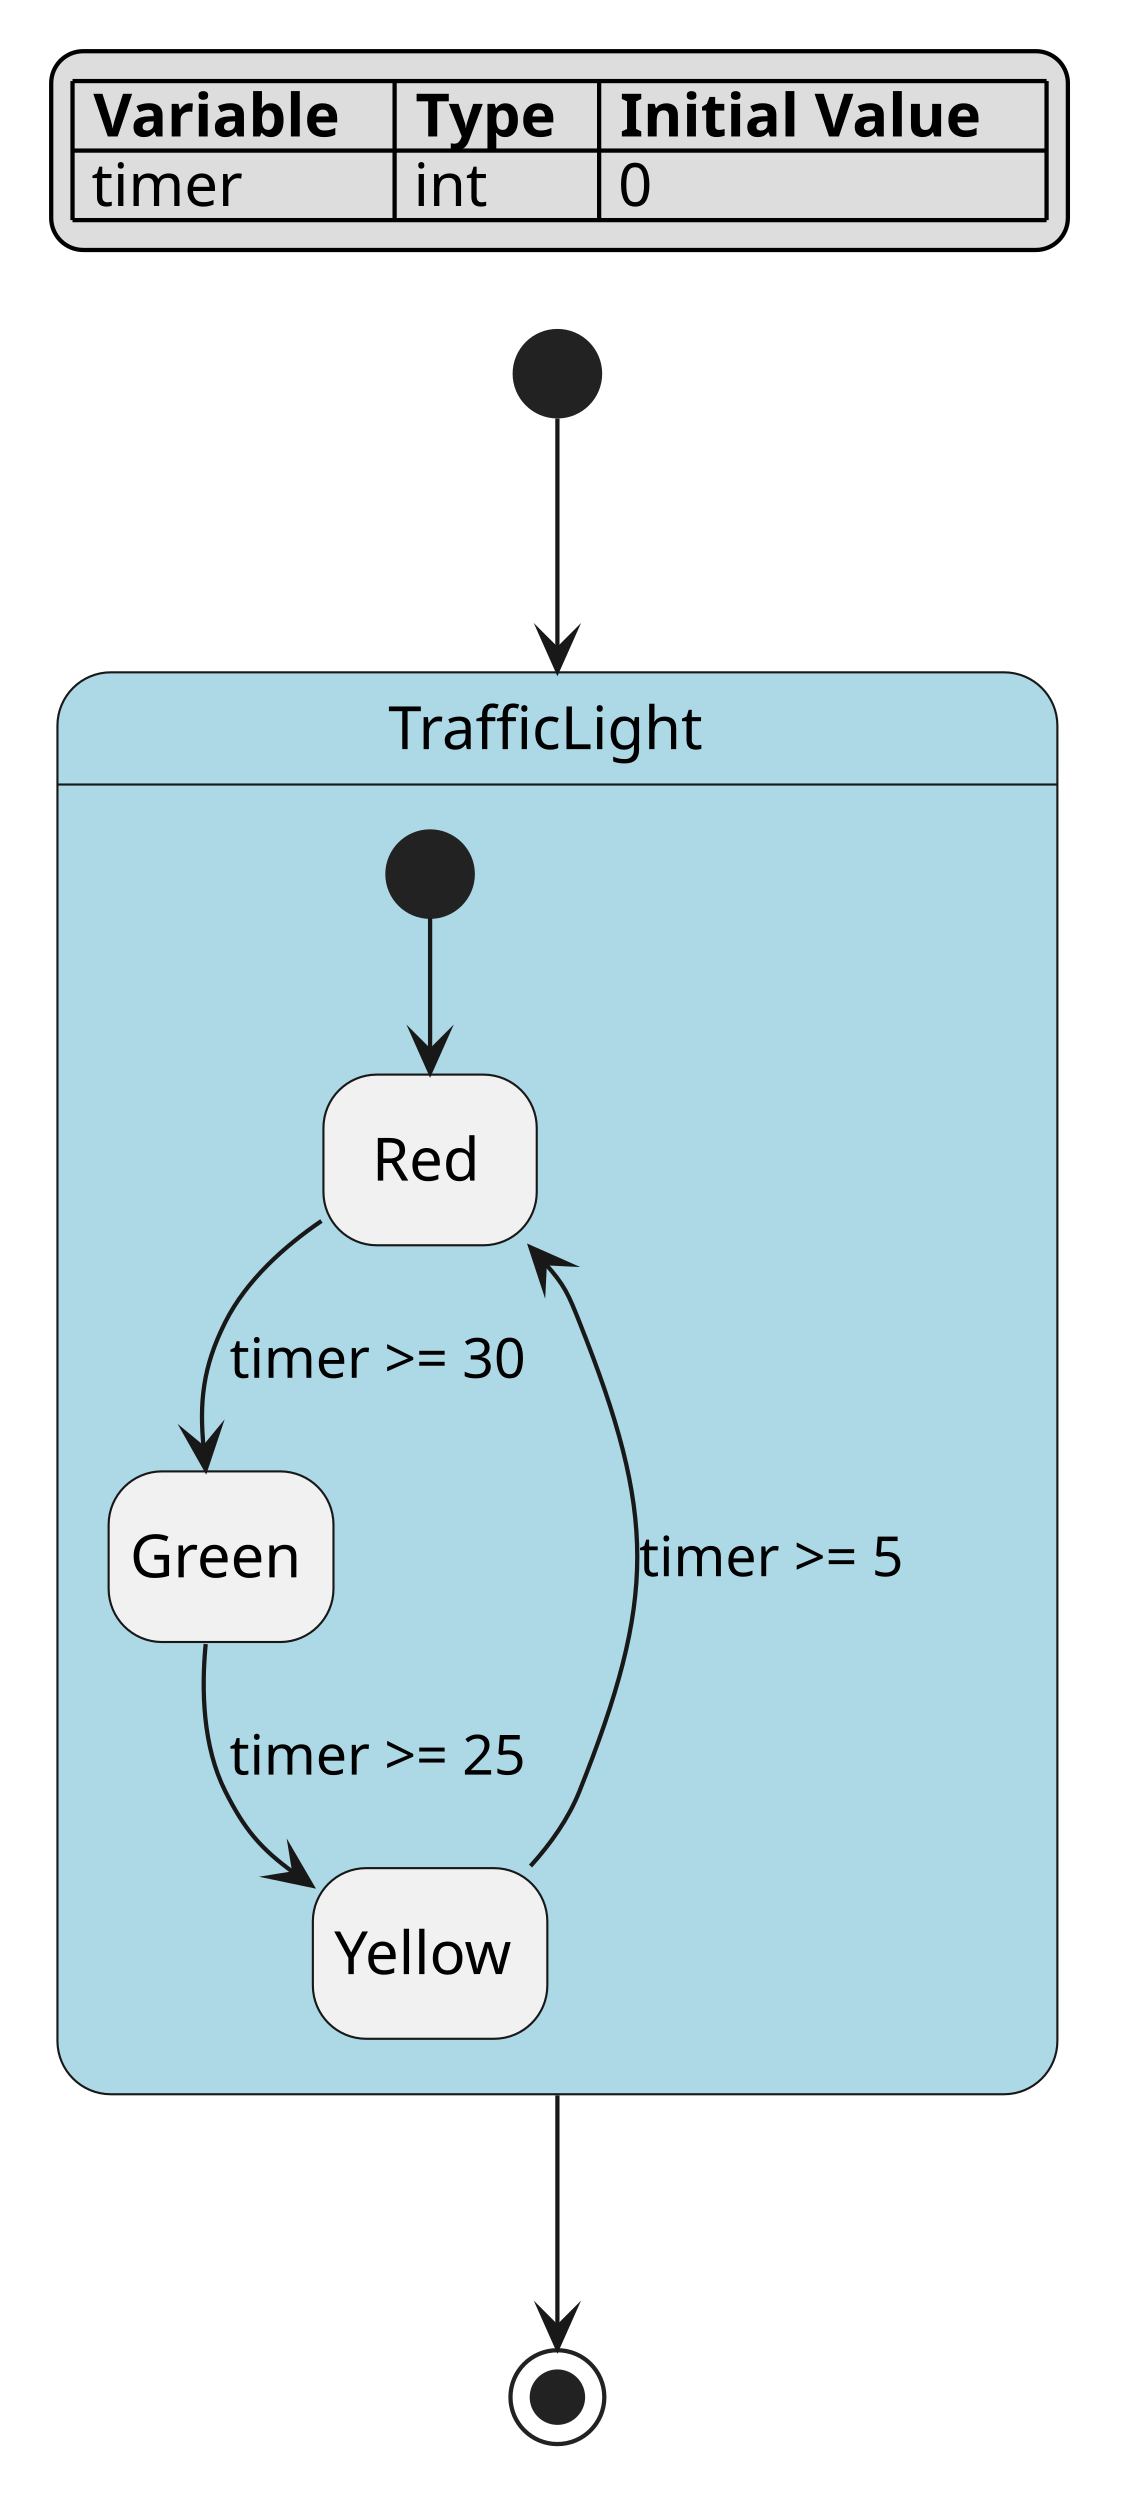
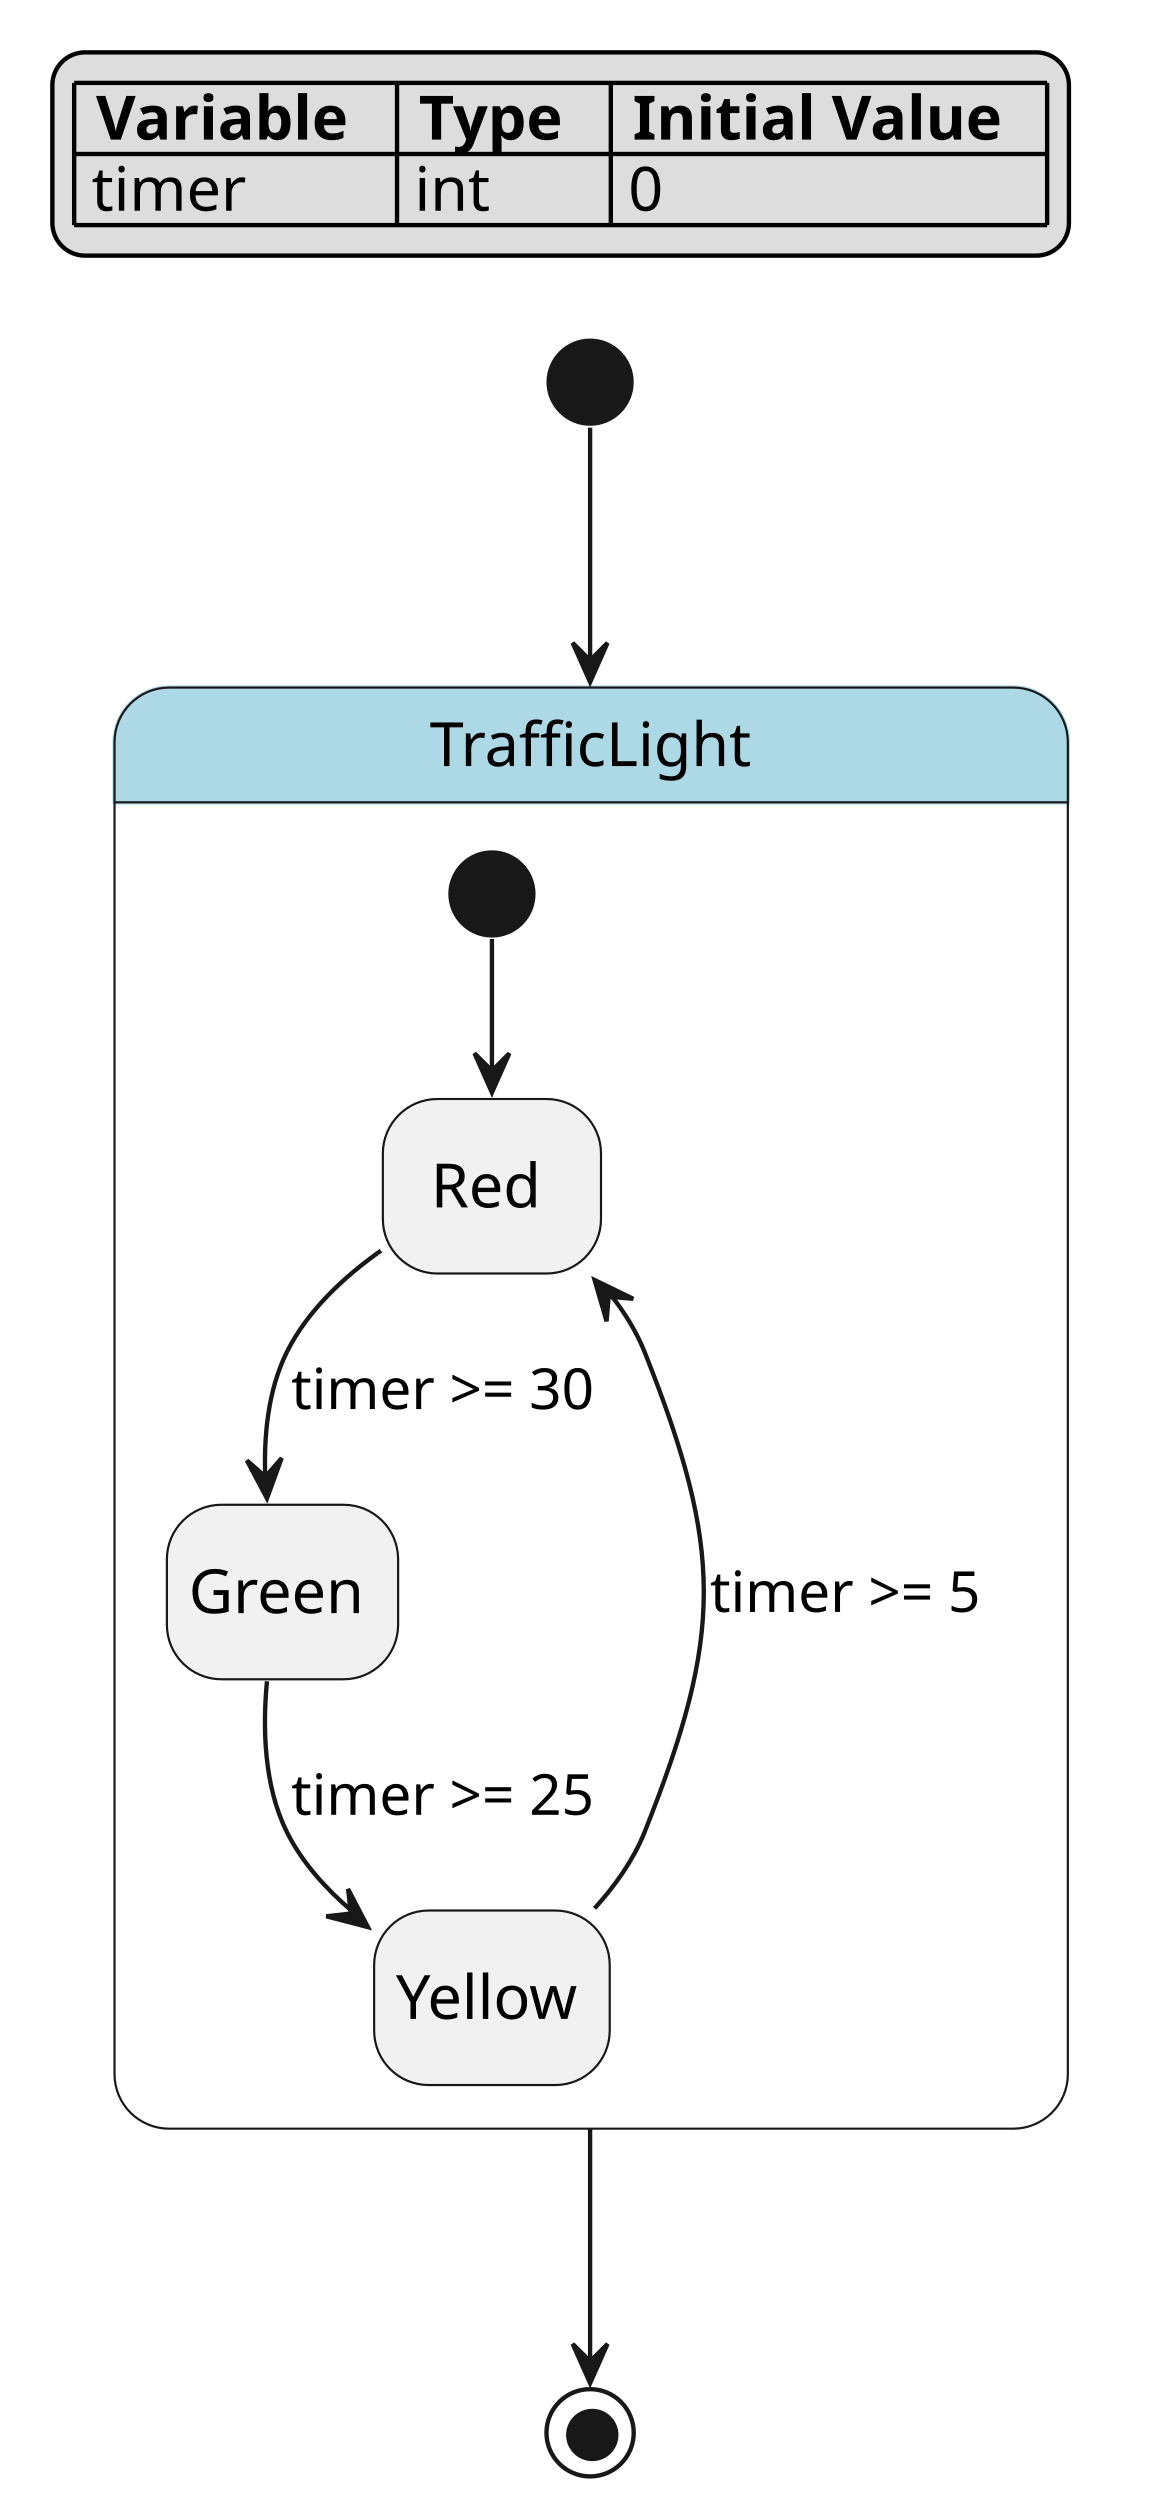
- <svg xmlns="http://www.w3.org/2000/svg" version="1.1" data-diagram-type="STATE" style="width:269px;height:586px;background:#FFFFFF;" width="269px" height="586px" viewBox="0 0 269 586" zoomAndPan="magnify" preserveAspectRatio="none" contentStyleType="text/css">
+ <svg xmlns="http://www.w3.org/2000/svg" contentStyleType="text/css" height="573px" preserveAspectRatio="none" style="width:265px;height:573px;background:#FFFFFF;" version="1.1" viewBox="0 0 265 573" width="265px" zoomAndPan="magnify">
  <defs />
-   <g font-family="sans-serif" lengthAdjust="spacing">
-     <g class="legend" data-source-line="10">
-       <rect x="12" y="12" width="238.313" height="46.594" fill="#DDD" style="stroke:#000;stroke-width:1;" rx="7.5" ry="7.5" />
-       <text x="21.874" y="31.995" fill="#000" font-size="14" textLength="65.748" font-weight="700">Variable</text>
-       <text x="97.37" y="31.995" fill="#000" font-size="14" textLength="38.192" font-weight="700">Type</text>
-       <text x="145.311" y="31.995" fill="#000" font-size="14" textLength="95.129" font-weight="700">Initial Value</text>
-       <text x="21.45" y="48.292" fill="#000" font-size="14" textLength="37.386">timer</text>
-       <text x="96.946" y="48.292" fill="#000" font-size="14" textLength="18.252">int</text>
-       <text x="144.887" y="48.292" fill="#000" font-size="14">0</text>
-       <line x1="17" y1="19" x2="245.313" y2="19" style="stroke:#000;stroke-width:1;" />
-       <line x1="17" y1="35.297" x2="245.313" y2="35.297" style="stroke:#000;stroke-width:1;" />
-       <line x1="17" y1="51.594" x2="245.313" y2="51.594" style="stroke:#000;stroke-width:1;" />
-       <line x1="17" y1="19" x2="17" y2="51.594" style="stroke:#000;stroke-width:1;" />
-       <line x1="92.496" y1="19" x2="92.496" y2="51.594" style="stroke:#000;stroke-width:1;" />
-       <line x1="140.437" y1="19" x2="140.437" y2="51.594" style="stroke:#000;stroke-width:1;" />
-       <line x1="245.313" y1="19" x2="245.313" y2="51.594" style="stroke:#000;stroke-width:1;" />
+   <g>
+     <rect fill="#DDDDDD" height="46.594" id="_legend" rx="7.5" ry="7.5" style="stroke:#000000;stroke-width:1.0;" width="233" x="12" y="12" />
+     <text fill="#000000" font-family="sans-serif" font-size="14" font-weight="bold" lengthAdjust="spacing" textLength="64" x="22" y="31.995">Variable</text>
+     <text fill="#000000" font-family="sans-serif" font-size="14" font-weight="bold" lengthAdjust="spacing" textLength="39" x="96" y="31.995">Type</text>
+     <text fill="#000000" font-family="sans-serif" font-size="14" font-weight="bold" lengthAdjust="spacing" textLength="90" x="145" y="31.995">Initial Value</text>
+     <text fill="#000000" font-family="sans-serif" font-size="14" lengthAdjust="spacing" textLength="35" x="21" y="48.292">timer</text>
+     <text fill="#000000" font-family="sans-serif" font-size="14" lengthAdjust="spacing" textLength="17" x="95" y="48.292">int</text>
+     <text fill="#000000" font-family="sans-serif" font-size="14" lengthAdjust="spacing" textLength="9" x="144" y="48.292">0</text>
+     <line style="stroke:#000000;stroke-width:1.0;" x1="17" x2="240" y1="19" y2="19" />
+     <line style="stroke:#000000;stroke-width:1.0;" x1="17" x2="240" y1="35.297" y2="35.297" />
+     <line style="stroke:#000000;stroke-width:1.0;" x1="17" x2="240" y1="51.594" y2="51.594" />
+     <line style="stroke:#000000;stroke-width:1.0;" x1="17" x2="17" y1="19" y2="51.594" />
+     <line style="stroke:#000000;stroke-width:1.0;" x1="91" x2="91" y1="19" y2="51.594" />
+     <line style="stroke:#000000;stroke-width:1.0;" x1="140" x2="140" y1="19" y2="51.594" />
+     <line style="stroke:#000000;stroke-width:1.0;" x1="240" x2="240" y1="19" y2="51.594" />
+     <path d="M38.75,157.594 L232.25,157.594 A12.5,12.5 0 0 1 244.75,170.094 L244.75,183.891 L26.25,183.891 L26.25,170.094 A12.5,12.5 0 0 1 38.75,157.594 " fill="#ADD8E6" style="stroke:#ADD8E6;stroke-width:1.0;" />
+     <rect fill="none" height="330.297" rx="12.5" ry="12.5" style="stroke:#181818;stroke-width:0.5;" width="218.5" x="26.25" y="157.594" />
+     <line style="stroke:#181818;stroke-width:0.5;" x1="26.25" x2="244.75" y1="183.891" y2="183.891" />
+     <text fill="#000000" font-family="sans-serif" font-size="14" lengthAdjust="spacing" textLength="74" x="98.5" y="175.589">TrafficLight</text>
+     <rect fill="#F1F1F1" height="40" rx="12.5" ry="12.5" style="stroke:#181818;stroke-width:0.5;" width="50" x="87.75" y="251.891" />
+     <text fill="#000000" font-family="sans-serif" font-size="14" lengthAdjust="spacing" textLength="28" x="98.75" y="276.737">Red</text>
+     <rect fill="#F1F1F1" height="40" rx="12.5" ry="12.5" style="stroke:#181818;stroke-width:0.5;" width="54" x="85.75" y="437.891" />
+     <text fill="#000000" font-family="sans-serif" font-size="14" lengthAdjust="spacing" textLength="44" x="90.75" y="462.737">Yellow</text>
+     <rect fill="#F1F1F1" height="40" rx="12.5" ry="12.5" style="stroke:#181818;stroke-width:0.5;" width="53" x="38.25" y="344.891" />
+     <text fill="#000000" font-family="sans-serif" font-size="14" lengthAdjust="spacing" textLength="43" x="43.25" y="369.737">Green</text>
+     <ellipse cx="112.75" cy="204.891" fill="#181818" rx="10" ry="10" style="stroke:none;stroke-width:1.0;" />
+     <g id="link_*start*traffic_light_traffic_light__red">
+       <path d="M112.75,215.201 C112.75,223.141 112.75,234.931 112.75,245.621 " fill="none" id="*start*traffic_light-to-traffic_light__red" style="stroke:#181818;stroke-width:1.0;" />
+       <polygon fill="#181818" points="112.75,250.411,116.75,241.411,112.75,245.411,108.75,241.411,112.75,250.411" style="stroke:#181818;stroke-width:1.0;" />
    </g>
-     <g class="entity" data-qualified-name="traffic_light" id="ent0001" data-source-line="15">
-       <path d="M25.964,157.594 L235.35,157.594 A12.5,12.5 0 0 1 247.85,170.094 L247.85,183.891 L13.464,183.891 L13.464,170.094 A12.5,12.5 0 0 1 25.964,157.594" fill="#ADD8E6" />
-       <path d="M13.464,183.891 L247.85,183.891 L247.85,478.391 A12.5,12.5 0 0 1 235.35,490.891 L25.964,490.891 A12.5,12.5 0 0 1 13.464,478.391 L13.464,183.891" fill="#ADD8E6" />
-       <rect x="13.464" y="157.594" width="234.386" height="333.297" fill="none" style="stroke:#181818;stroke-width:0.5;" rx="12.5" ry="12.5" />
-       <line x1="13.464" y1="183.891" x2="247.85" y2="183.891" style="stroke:#181818;stroke-width:0.5;" />
-       <text x="91.022" y="175.589" fill="#000" font-size="14" textLength="79.27">TrafficLight</text>
-       <rect x="75.814" y="251.891" width="50" height="40" fill="#F1F1F1" style="stroke:#181818;stroke-width:0.5;" rx="12.5" ry="12.5" />
-       <text x="87.2" y="276.737" fill="#000" font-size="14" textLength="27.228">Red</text>
-       <rect x="73.334" y="437.891" width="54.96" height="40" fill="#F1F1F1" style="stroke:#181818;stroke-width:0.5;" rx="12.5" ry="12.5" />
-       <text x="78.334" y="462.737" fill="#000" font-size="14" textLength="44.96">Yellow</text>
-       <rect x="25.464" y="344.891" width="52.704" height="40" fill="#F1F1F1" style="stroke:#181818;stroke-width:0.5;" rx="12.5" ry="12.5" />
-       <text x="30.464" y="369.737" fill="#000" font-size="14" textLength="42.704">Green</text>
-       <g class="start_entity" data-qualified-name="traffic_light..start.traffic_light" id="ent0005" data-source-line="19">
-         <ellipse cx="100.814" cy="204.891" rx="10" ry="10" fill="#222" style="stroke:#222;stroke-width:1;" />
-       </g>
-       <g class="link" data-entity-1="ent0005" data-entity-2="ent0002" id="lnk6" data-source-line="19" data-link-type="dependency">
-         <path d="M100.814,215.201 C100.814,224.611 100.814,234.431 100.814,246.411" style="stroke:#181818;stroke-width:1;" fill="none" id="*start*traffic_light-to-traffic_light__red" />
-         <polygon points="100.814,251.411,104.814,242.411,100.814,246.411,96.814,242.411,100.814,251.411" fill="#181818" style="stroke:#181818;stroke-width:1;stroke-linejoin:miter;stroke-miterlimit:10;" />
-       </g>
-       <g class="link" data-entity-1="ent0002" data-entity-2="ent0004" id="lnk7" data-source-line="20" data-link-type="dependency">
-         <path d="M75.344,286.191 C66.584,292.181 57.734,300.121 52.814,309.891 C47.504,320.441 46.706,328.714 47.736,339.444" style="stroke:#181818;stroke-width:1;" fill="none" id="traffic_light__red-to-traffic_light__green" />
-         <polygon points="48.214,344.421,51.335,335.08,47.736,339.444,43.372,335.844,48.214,344.421" fill="#181818" style="stroke:#181818;stroke-width:1;stroke-linejoin:miter;stroke-miterlimit:10;" />
-         <text x="53.814" y="322.958" fill="#000" font-size="13" textLength="81.307">timer &gt;= 30</text>
-       </g>
-       <g class="link" data-entity-1="ent0004" data-entity-2="ent0003" id="lnk8" data-source-line="21" data-link-type="dependency">
-         <path d="M48.214,385.361 C47.184,396.091 47.504,409.341 52.814,419.891 C57.314,428.821 61.018,433.296 69.018,439.066" style="stroke:#181818;stroke-width:1;" fill="none" id="traffic_light__green-to-traffic_light__yellow" />
-         <polygon points="73.074,441.991,68.114,433.482,69.018,439.066,63.434,439.97,73.074,441.991" fill="#181818" style="stroke:#181818;stroke-width:1;stroke-linejoin:miter;stroke-miterlimit:10;" />
-         <text x="53.814" y="415.958" fill="#000" font-size="13" textLength="81.307">timer &gt;= 25</text>
-       </g>
-       <g class="link" data-entity-1="ent0003" data-entity-2="ent0002" id="lnk9" data-source-line="22" data-link-type="dependency">
-         <path d="M124.354,437.401 C129.024,432.241 133.264,426.301 135.814,419.891 C153.894,374.471 153.894,355.311 135.814,309.891 C133.264,303.481 132.379,301.248 127.709,296.088" style="stroke:#181818;stroke-width:1;" fill="none" id="traffic_light__yellow-to-traffic_light__red" />
-         <polygon points="124.354,292.381,127.427,301.738,127.709,296.088,133.359,296.369,124.354,292.381" fill="#181818" style="stroke:#181818;stroke-width:1;stroke-linejoin:miter;stroke-miterlimit:10;" />
-         <text x="149.814" y="369.458" fill="#000" font-size="13" textLength="73.036">timer &gt;= 5</text>
-       </g>
+     <g id="link_traffic_light__red_traffic_light__green">
+       <path d="M87.31,286.651 C78.88,292.601 70.46,300.401 65.75,309.891 C61.4,318.651 60.43,329.241 60.8,338.711 " fill="none" id="traffic_light__red-to-traffic_light__green" style="stroke:#181818;stroke-width:1.0;" />
+       <polygon fill="#181818" points="61.19,343.441,64.563,334.187,60.847,338.452,56.582,334.736,61.19,343.441" style="stroke:#181818;stroke-width:1.0;" />
+       <text fill="#000000" font-family="sans-serif" font-size="13" lengthAdjust="spacing" textLength="80" x="66.75" y="322.957">timer &gt;= 30</text>
    </g>
-     <g class="start_entity" data-qualified-name=".start." id="ent0010" data-source-line="24">
-       <ellipse cx="130.654" cy="87.594" rx="10" ry="10" fill="#222" style="stroke:#222;stroke-width:1;" />
+     <g id="link_traffic_light__green_traffic_light__yellow">
+       <path d="M61.19,385.341 C60.17,396.061 60.49,409.311 65.75,419.891 C69.21,426.861 74.67,432.911 80.66,438.001 " fill="none" id="traffic_light__green-to-traffic_light__yellow" style="stroke:#181818;stroke-width:1.0;" />
+       <polygon fill="#181818" points="84.33,441.691,79.778,432.957,80.417,438.578,74.797,439.217,84.33,441.691" style="stroke:#181818;stroke-width:1.0;" />
+       <text fill="#000000" font-family="sans-serif" font-size="13" lengthAdjust="spacing" textLength="80" x="66.75" y="415.957">timer &gt;= 25</text>
    </g>
-     <g class="end_entity" data-qualified-name=".end." id="ent0012" data-source-line="25">
-       <ellipse cx="130.654" cy="561.894" rx="11" ry="11" fill="none" style="stroke:#222;stroke-width:1;" />
-       <ellipse cx="130.654" cy="561.894" rx="6" ry="6" fill="#222" style="stroke:#222;stroke-width:1;" />
+     <g id="link_traffic_light__yellow_traffic_light__red">
+       <path d="M136.28,437.401 C140.95,432.241 145.2,426.301 147.75,419.891 C165.83,374.471 165.83,355.311 147.75,309.891 C145.92,305.281 143.21,300.921 140.09,296.921 " fill="none" id="traffic_light__yellow-to-traffic_light__red" style="stroke:#181818;stroke-width:1.0;" />
+       <polygon fill="#181818" points="136.28,293.381,139.024,302.839,139.503,297.203,145.14,297.682,136.28,293.381" style="stroke:#181818;stroke-width:1.0;" />
+       <text fill="#000000" font-family="sans-serif" font-size="13" lengthAdjust="spacing" textLength="72" x="162.75" y="369.457">timer &gt;= 5</text>
    </g>
-     <g class="link" data-entity-1="ent0010" data-entity-2="ent0001" id="lnk11" data-source-line="24" data-link-type="dependency">
-       <path d="M130.654,98.084 C130.654,109.914 130.654,126.734 130.654,152.284" style="stroke:#181818;stroke-width:1;" fill="none" id="*start*-to-traffic_light" />
-       <polygon points="130.654,157.284,134.654,148.284,130.654,152.284,126.654,148.284,130.654,157.284" fill="#181818" style="stroke:#181818;stroke-width:1;stroke-linejoin:miter;stroke-miterlimit:10;" />
+     <ellipse cx="135.25" cy="87.594" fill="#181818" rx="10" ry="10" style="stroke:none;stroke-width:1.0;" />
+     <ellipse cx="135.25" cy="557.594" fill="none" rx="10" ry="10" style="stroke:#181818;stroke-width:1.0;" />
+     <ellipse cx="135.75" cy="558.094" fill="#181818" rx="6" ry="6" style="stroke:none;stroke-width:1.0;" />
+     <g id="link_*start*_traffic_light">
+       <path d="M135.25,98.014 C135.25,108.924 135.25,128.384 135.25,151.414 " fill="none" id="*start*-to-traffic_light" style="stroke:#181818;stroke-width:1.0;" />
+       <polygon fill="#181818" points="135.25,156.344,139.25,147.344,135.25,151.344,131.25,147.344,135.25,156.344" style="stroke:#181818;stroke-width:1.0;" />
    </g>
-     <g class="link" data-entity-1="ent0001" data-entity-2="ent0012" id="lnk13" data-source-line="25" data-link-type="dependency">
-       <path d="M130.654,491.144 C130.654,516.534 130.654,533.324 130.654,545.504" style="stroke:#181818;stroke-width:1;" fill="none" id="traffic_light-to-*end*" />
-       <polygon points="130.654,550.504,134.654,541.504,130.654,545.504,126.654,541.504,130.654,550.504" fill="#181818" style="stroke:#181818;stroke-width:1;stroke-linejoin:miter;stroke-miterlimit:10;" />
+     <g id="link_traffic_light_*end*">
+       <path d="M135.25,487.944 C135.25,509.754 135.25,528.844 135.25,541.324 " fill="none" id="traffic_light-to-*end*" style="stroke:#181818;stroke-width:1.0;" />
+       <polygon fill="#181818" points="135.25,546.224,139.25,537.224,135.25,541.224,131.25,537.224,135.25,546.224" style="stroke:#181818;stroke-width:1.0;" />
    </g>
  </g>
</svg>
